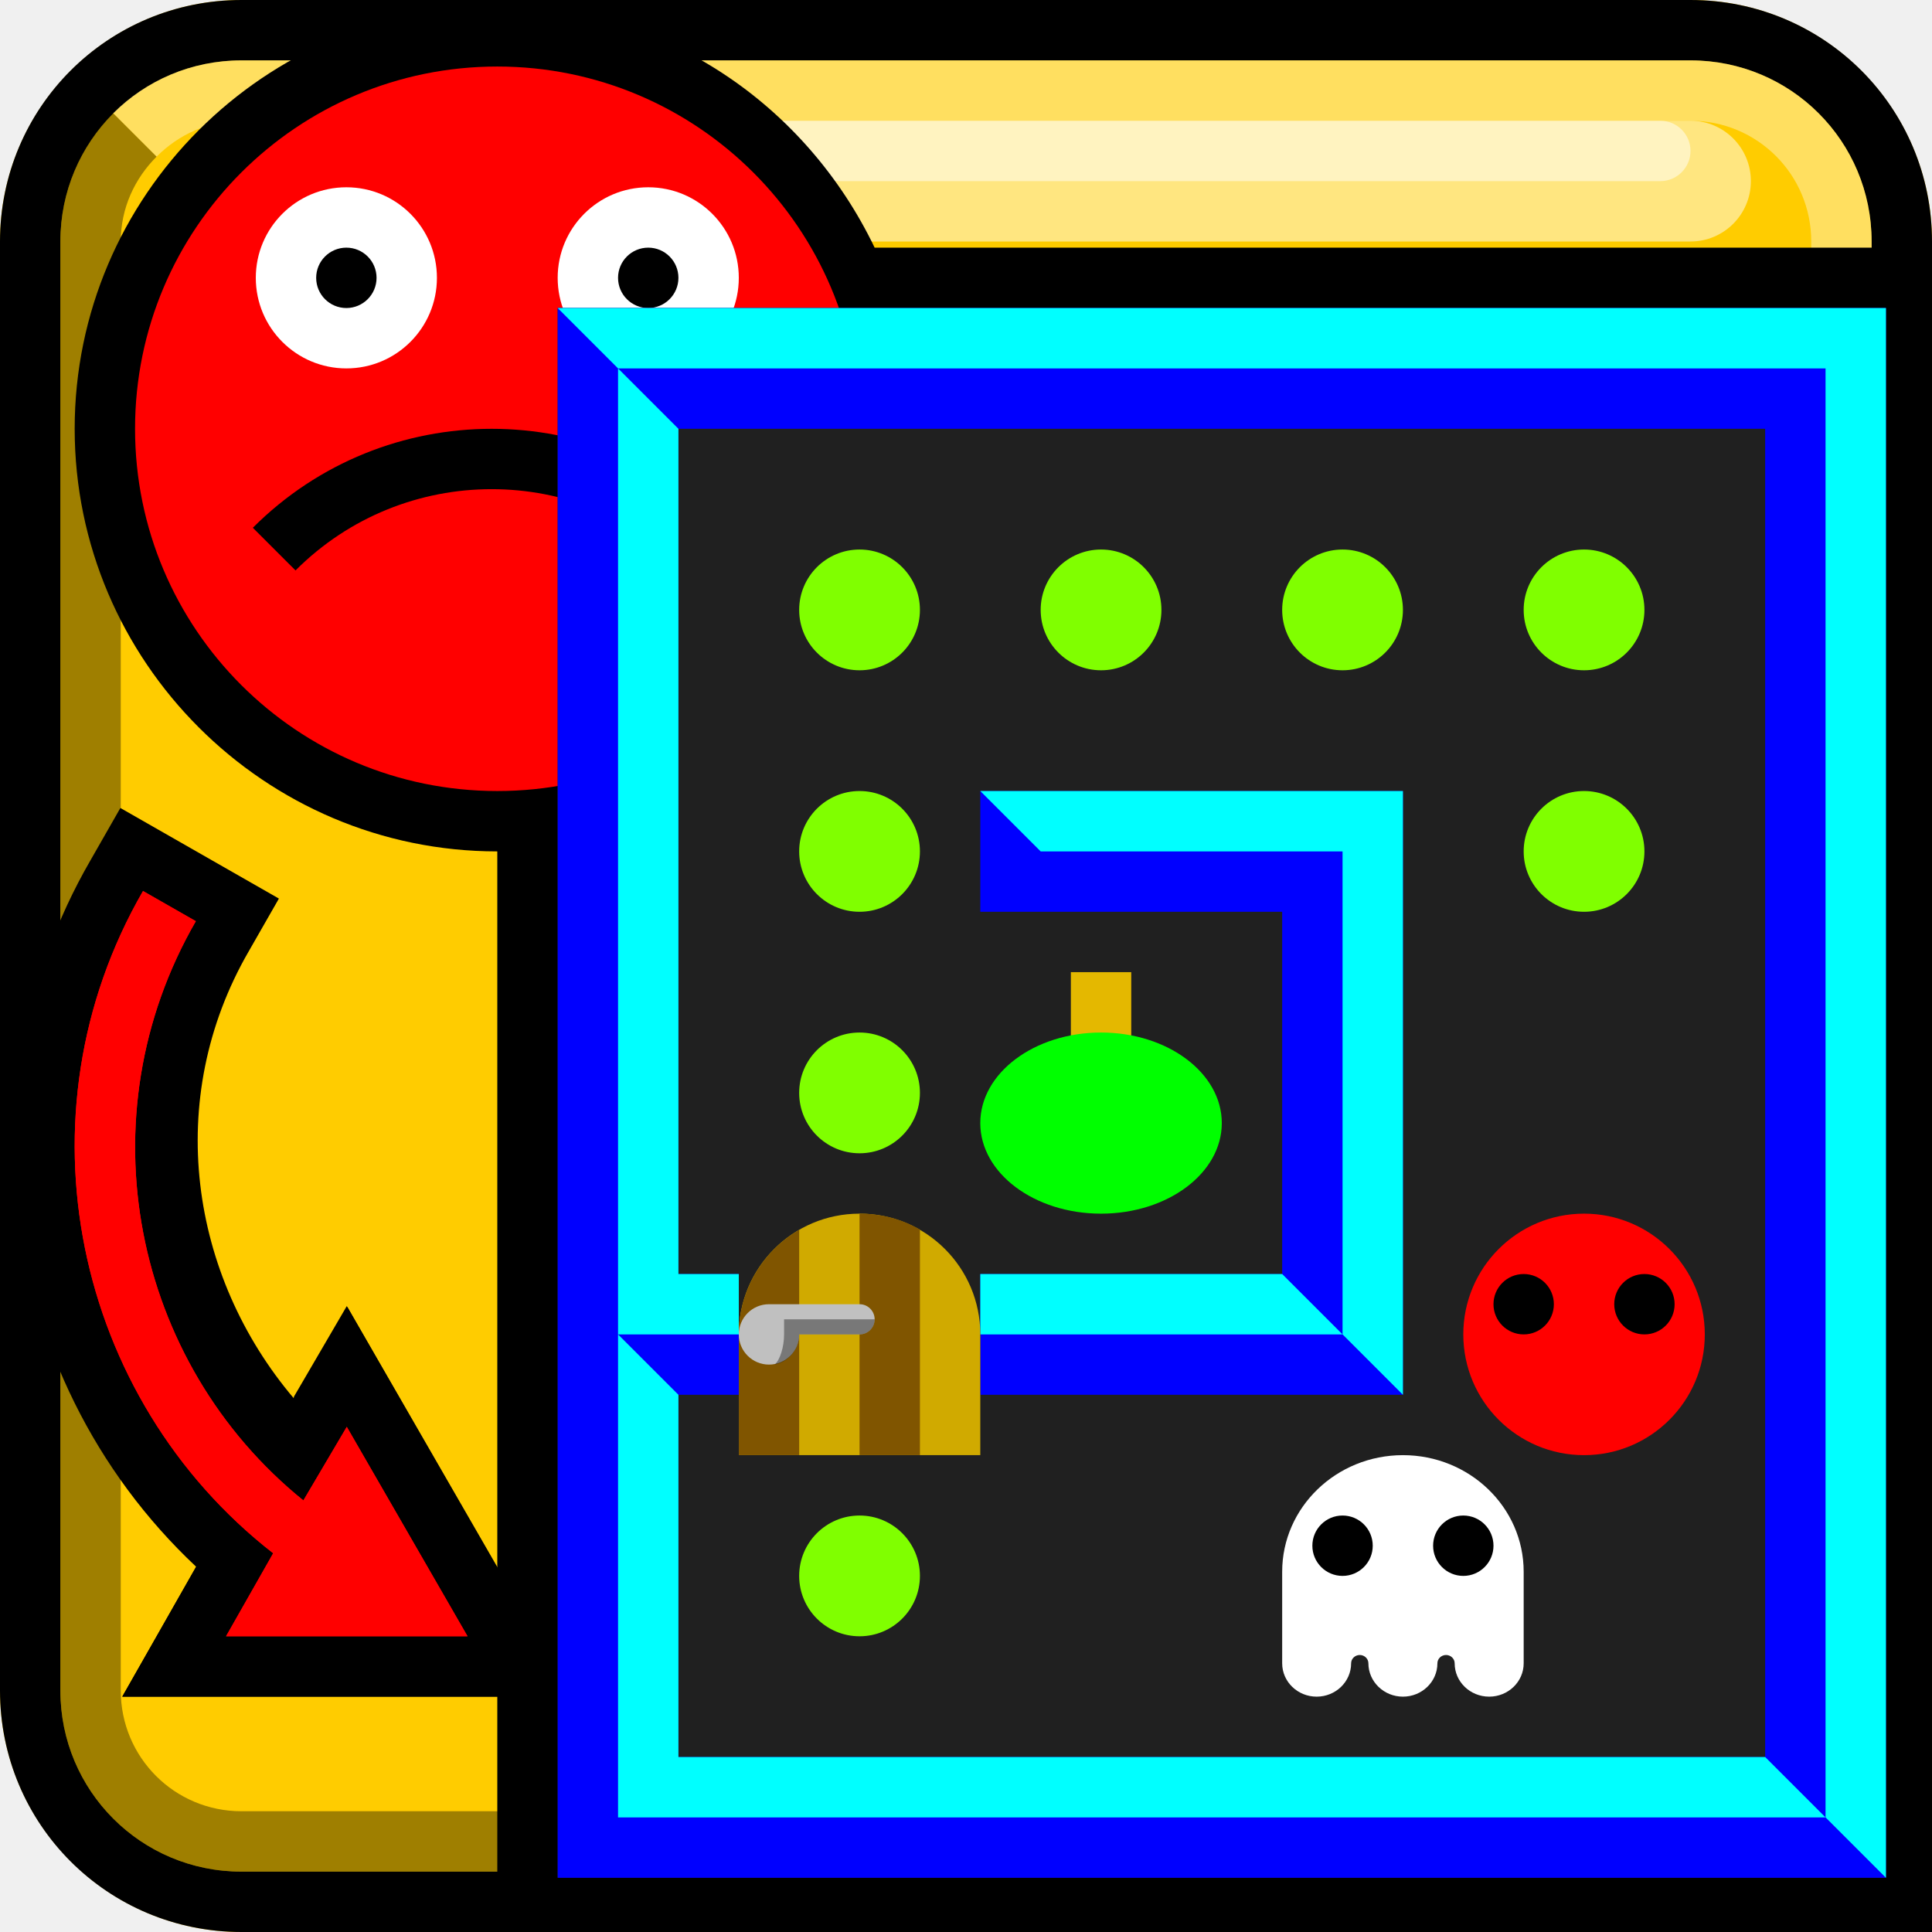
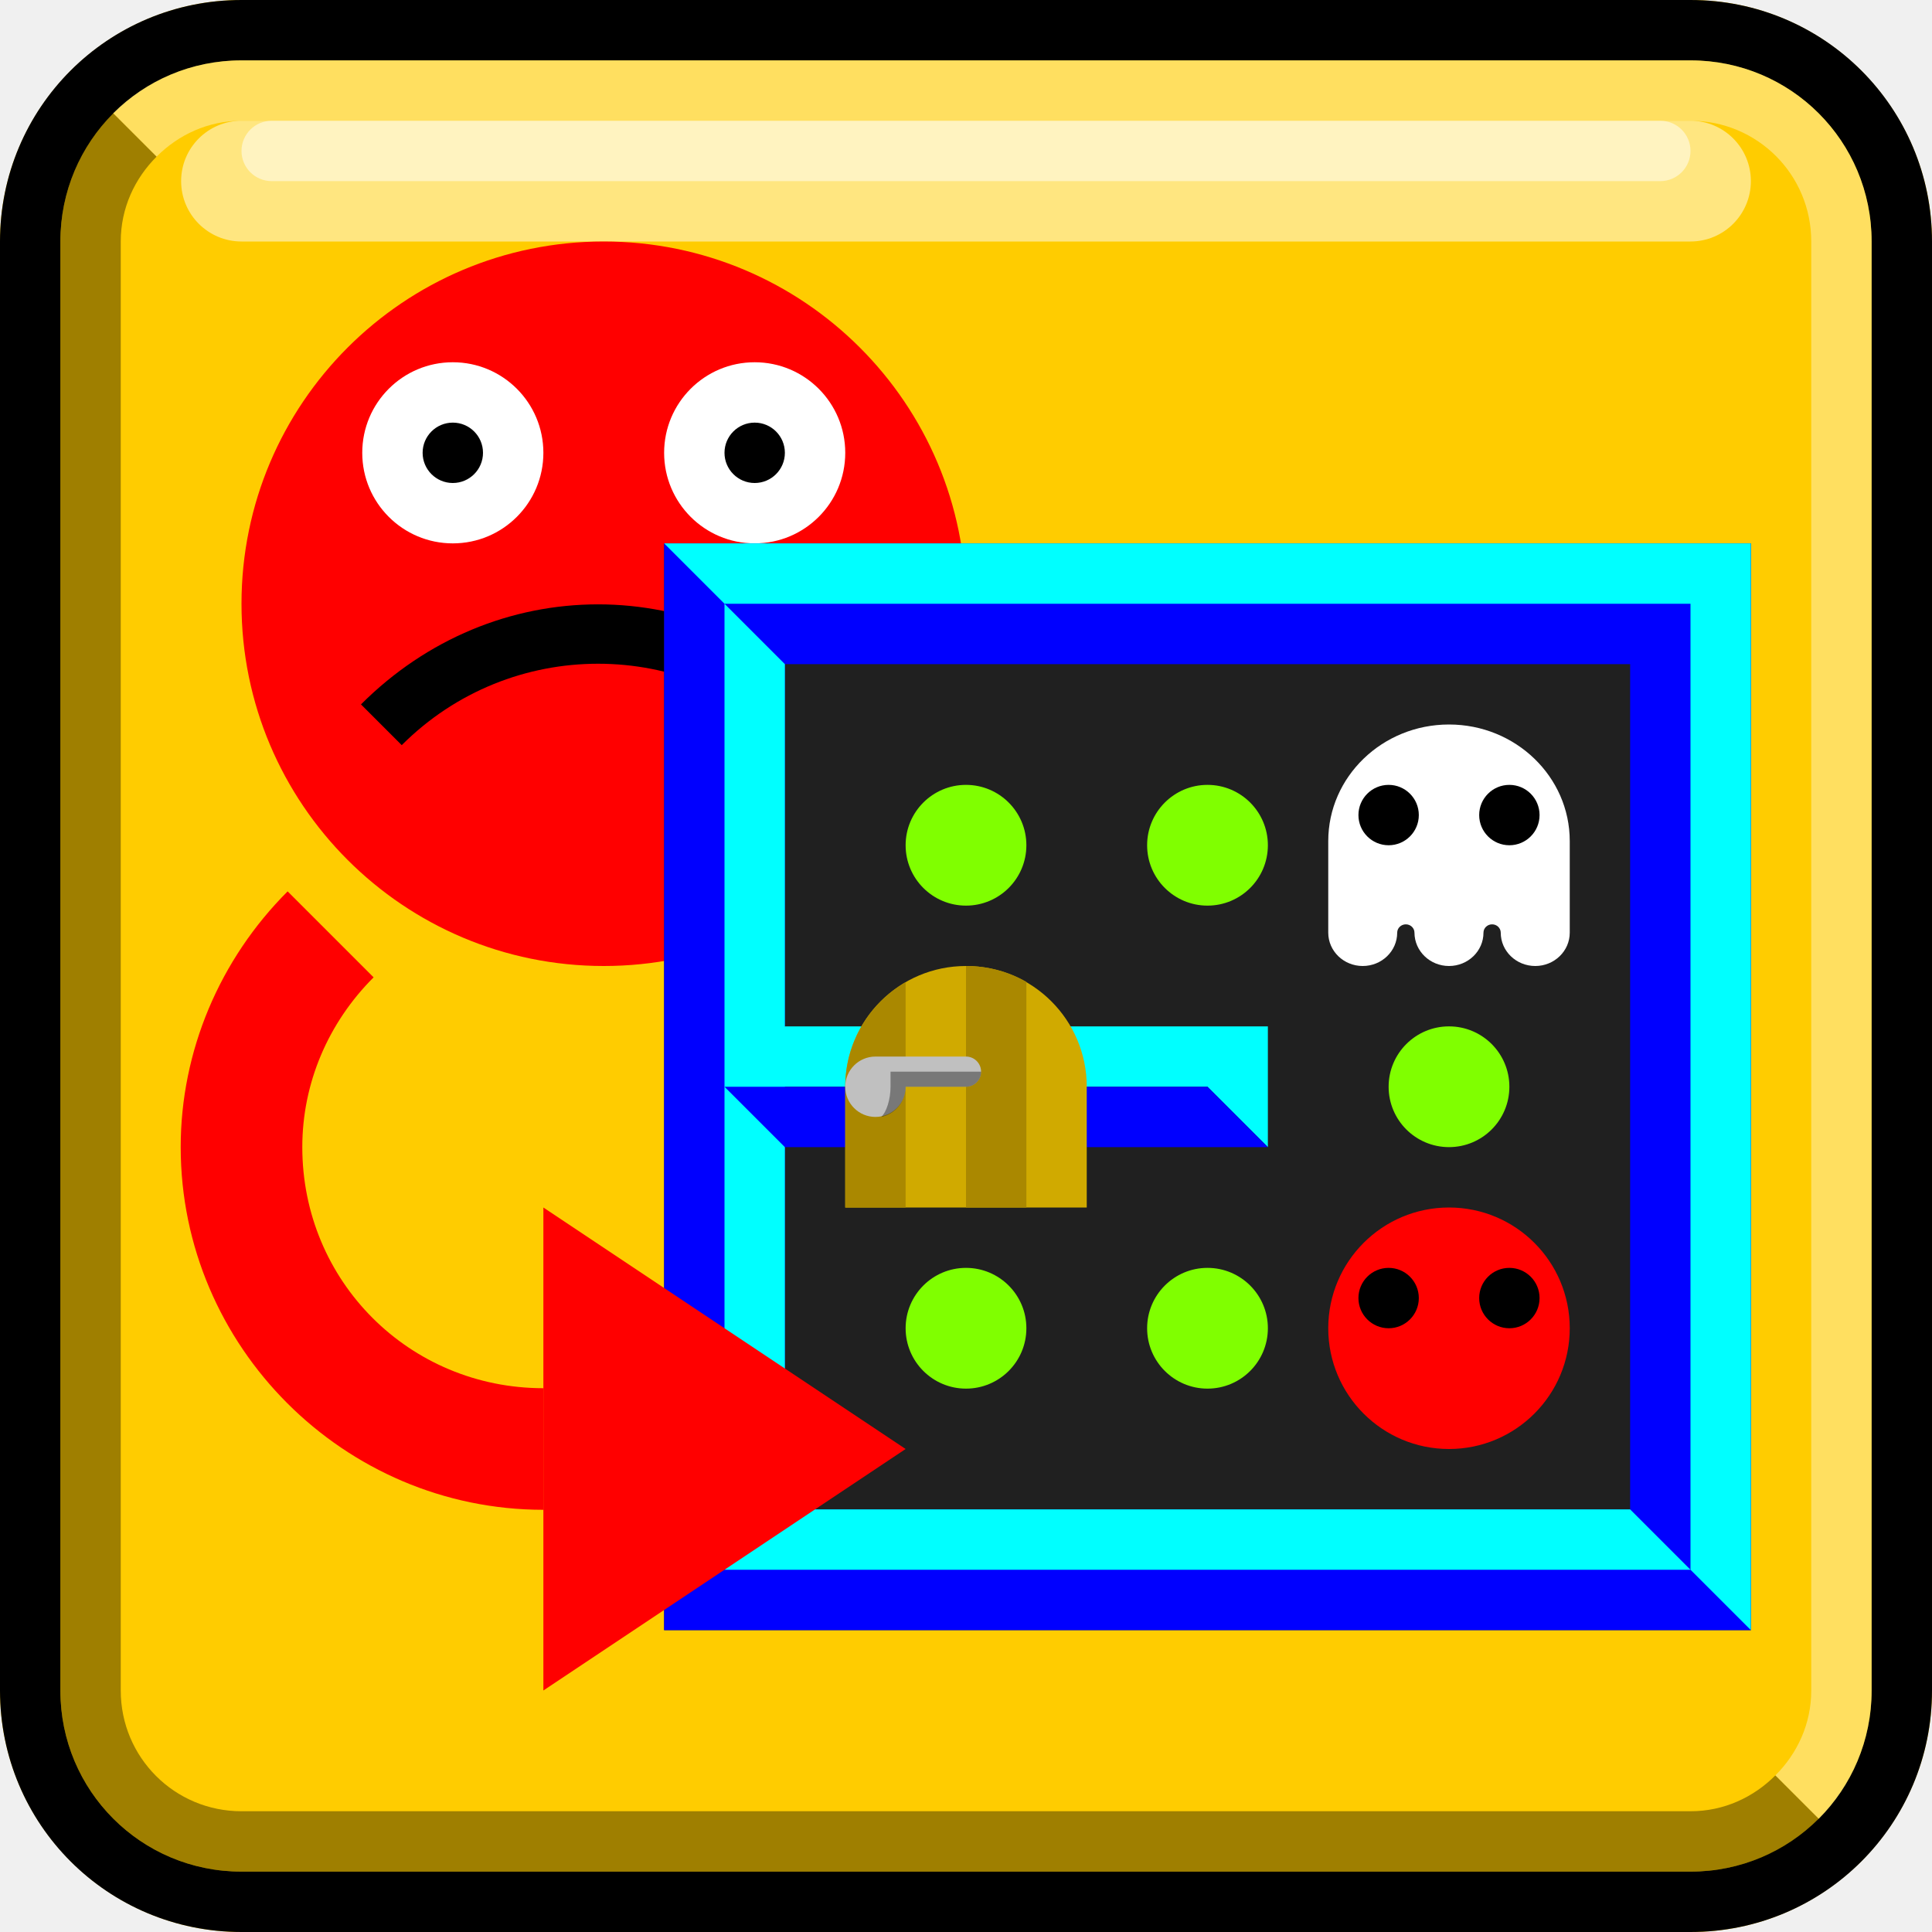
<svg xmlns="http://www.w3.org/2000/svg" xmlns:xlink="http://www.w3.org/1999/xlink" width="32" height="32" id="svg4150" version="1.1" viewBox="0 0 32 32">
-   <defs id="defs4152" />
+   <defs id="defs4152">
+     <marker orient="auto" refY="0.0" refX="0.0" id="Arrow2Sstart" style="overflow:visible">
+       <path id="path30837" style="fill-rule:evenodd;stroke-width:0.625;stroke-linejoin:round" d="M 8.719,4.034 L -2.207,0.016 L 8.719,-4.002 C 6.973,-1.63 6.983,1.616 8.719,4.034 z " transform="scale(0.3) translate(-2.3,0)" />
+     </marker>
+     <marker orient="auto" refY="0.0" refX="0.0" id="Arrow2Mstart" style="overflow:visible">
+       <path id="path30831" style="fill-rule:evenodd;stroke-width:0.625;stroke-linejoin:round" d="M 8.719,4.034 L -2.207,0.016 L 8.719,-4.002 C 6.973,-1.63 6.983,1.616 8.719,4.034 z " transform="scale(0.6) translate(0,0)" />
+     </marker>
+     <marker orient="auto" refY="0.0" refX="0.0" id="Arrow2Lstart" style="overflow:visible">
+       <path id="path30825" style="fill-rule:evenodd;stroke-width:0.625;stroke-linejoin:round" d="M 8.719,4.034 L -2.207,0.016 L 8.719,-4.002 C 6.973,-1.63 6.983,1.616 8.719,4.034 z " transform="scale(1.1) translate(1,0)" />
+     </marker>
+     <marker orient="auto" refY="0.0" refX="0.0" id="Arrow2Lend" style="overflow:visible;">
+       <path id="path30828" style="fill-rule:evenodd;stroke-width:0.625;stroke-linejoin:round;" d="M 8.719,4.034 L -2.207,0.016 L 8.719,-4.002 C 6.973,-1.63 6.983,1.616 8.719,4.034 z " transform="scale(1.1) rotate(180) translate(1,0)" />
+     </marker>
+   </defs>
  <g id="layer1">
    <g id="g8228">
      <rect style="fill:#fc0;fill-opacity:1;stroke:none" id="rect3767" width="32" height="32" x="0" y="0" ry="4" />
      <path id="rect2997" d="M 1.875,1.875 C 1.333,2.417 1,3.169 1,4 l 0,24 c 0,1.662 1.338,3 3,3 l 24,0 c 0.831,0 1.583,-0.333 2.125,-0.875 L 29.406,29.406 C 29.045,29.768 28.554,30 28,30 L 4,30 C 2.892,30 2,29.108 2,28 L 2,4 C 2,3.446 2.232,2.955 2.594,2.594 L 1.875,1.875 z" style="fill:black;fill-opacity:0.376;stroke:none" />
      <path id="rect2993" d="M 4,0 C 1.784,0 0,1.784 0,4 l 0,24 c 0,2.216 1.784,4 4,4 l 24,0 c 2.216,0 4,-1.784 4,-4 L 32,4 C 32,1.784 30.216,0 28,0 L 4,0 z m 0,1 24,0 c 1.662,0 3,1.338 3,3 l 0,24 c 0,1.662 -1.338,3 -3,3 L 4,31 C 2.338,31 1,29.662 1,28 L 1,4 C 1,2.338 2.338,1 4,1 z" style="fill:black;fill-opacity:1;stroke:none" />
      <path id="rect3774" d="M 4,1 C 3.169,1 2.417,1.333 1.875,1.875 L 2.594,2.594 C 2.955,2.232 3.446,2 4,2 l 24,0 c 1.108,0 2,0.892 2,2 l 0,24 c 0,0.554 -0.232,1.045 -0.594,1.406 L 30.125,30.125 C 30.667,29.583 31,28.831 31,28 L 31,4 C 31,2.338 29.662,1 28,1 L 4,1 z" style="fill:white;fill-opacity:0.376;stroke:none" />
      <rect rx="1" ry="1" y="2" x="3" height="2" width="26" id="rect3793" style="fill:white;fill-opacity:0.502;stroke:none" />
      <rect rx="0.5" ry="0.5" y="2" x="4" height="1" width="24" id="rect3795" style="fill:white;fill-opacity:0.502;stroke:none" />
    </g>
  </g>
  <g id="layer2" style="display:inline">
-     <g transform="translate(0.2368635,0.1018918)" id="g3729">
-       <g style="stroke:#000000;stroke-width:2;stroke-miterlimit:4;stroke-dasharray:none;stroke-opacity:1" transform="matrix(1.000021,0,0,1,-1.243181,1.25)" id="g2948">
-         <path style="color:#000000;font-style:normal;font-variant:normal;font-weight:normal;font-stretch:normal;font-size:medium;line-height:normal;font-family:'Bitstream Vera Sans';-inkscape-font-specification:'Bitstream Vera Sans';text-indent:0;text-align:start;text-decoration:none;text-decoration-line:none;letter-spacing:normal;word-spacing:normal;text-transform:none;direction:ltr;block-progression:tb;writing-mode:lr-tb;text-anchor:start;display:inline;overflow:visible;visibility:visible;fill:#ff0000;fill-opacity:1;stroke:#000000;stroke-width:2;stroke-miterlimit:4;stroke-dasharray:none;stroke-opacity:1;marker:none;enable-background:accumulate" d="M 3.375,13.406 C 1.23,17.122 2.236,21.809 5.531,24.375 L 4.75,25.75 l 4,0 -2,-3.469 L 6.031,23.5 C 3.206,21.218 2.376,17.151 4.25,13.906 l -0.875,-0.5 z" id="path2950" />
-         <path id="path2952" d="m 3,12.031 -0.5,0.875 C 0.262,16.783 1.186,21.543 4.312,24.5 l -1.281,2.25 7.438,0 -3.719,-6.469 -0.875,1.5 0,0.031 C 4.15,19.777 3.71,16.857 5.125,14.406 l 0.5,-0.875 -2.625,-1.5 z" style="color:#000000;font-style:normal;font-variant:normal;font-weight:normal;font-stretch:normal;font-size:medium;line-height:normal;font-family:'Bitstream Vera Sans';-inkscape-font-specification:'Bitstream Vera Sans';text-indent:0;text-align:start;text-decoration:none;text-decoration-line:none;letter-spacing:normal;word-spacing:normal;text-transform:none;direction:ltr;block-progression:tb;writing-mode:lr-tb;text-anchor:start;display:inline;overflow:visible;visibility:visible;fill:#000000;fill-opacity:1;fill-rule:nonzero;stroke:none;stroke-width:2;marker:none;enable-background:accumulate" />
+     <g id="g2920" transform="translate(36,-1)" style="stroke:black;stroke-width:2;stroke-miterlimit:4;stroke-opacity:1;stroke-dasharray:none" />
+     <g id="g5327" transform="translate(36,0)" />
+     <g id="g5348" transform="translate(36,0)" />
+     <g id="g30762" transform="translate(0,-1)">
+       <g transform="translate(2,3)" id="g3644">
+         <circle r="2.5" cy="4.5" cx="4.5" style="fill:red;fill-opacity:1;fill-rule:nonzero;stroke:none" id="path2854" transform="matrix(2.4,0,0,2.4,-2.8,-2.8)" d="M 7,4.5 C 7,5.881 5.881,7 4.5,7 3.119,7 2,5.881 2,4.5 2,3.119 3.119,2 4.5,2 5.881,2 7,3.119 7,4.5 z" />
      </g>
-       <g transform="matrix(1.000021,0,0,1,-1.243181,1.25)" id="g5234">
-         <path id="path3656" d="M 3.375,13.406 C 1.23,17.122 2.236,21.809 5.531,24.375 L 4.75,25.75 l 4,0 -2,-3.469 L 6.031,23.5 C 3.206,21.218 2.376,17.151 4.25,13.906 l -0.875,-0.5 z" style="color:#000000;font-style:normal;font-variant:normal;font-weight:normal;font-stretch:normal;font-size:medium;line-height:normal;font-family:'Bitstream Vera Sans';-inkscape-font-specification:'Bitstream Vera Sans';text-indent:0;text-align:start;text-decoration:none;text-decoration-line:none;letter-spacing:normal;word-spacing:normal;text-transform:none;direction:ltr;block-progression:tb;writing-mode:lr-tb;text-anchor:start;display:inline;overflow:visible;visibility:visible;fill:#ff0000;fill-opacity:1;stroke:none;stroke-width:1;marker:none;enable-background:accumulate" />
-         <path style="color:#000000;font-style:normal;font-variant:normal;font-weight:normal;font-stretch:normal;font-size:medium;line-height:normal;font-family:'Bitstream Vera Sans';-inkscape-font-specification:'Bitstream Vera Sans';text-indent:0;text-align:start;text-decoration:none;text-decoration-line:none;letter-spacing:normal;word-spacing:normal;text-transform:none;direction:ltr;block-progression:tb;writing-mode:lr-tb;text-anchor:start;display:inline;overflow:visible;visibility:visible;fill:#ff0000;fill-opacity:1;stroke:none;stroke-width:1;marker:none;enable-background:accumulate" d="M 3.375,13.406 C 1.23,17.122 2.236,21.809 5.531,24.375 L 4.75,25.75 l 4,0 -2,-3.469 L 6.031,23.5 C 3.206,21.218 2.376,17.151 4.25,13.906 l -0.875,-0.5 z" id="path2946" />
+       <circle r="1.5" cy="5.5" cx="5.5" transform="translate(2,3)" id="path3630" style="fill:white;fill-opacity:1;fill-rule:nonzero;stroke:none" d="M 7,5.5 C 7,6.328 6.328,7 5.5,7 4.672,7 4,6.328 4,5.5 4,4.672 4.672,4 5.5,4 6.328,4 7,4.672 7,5.5 z" />
+       <circle r="1.5" cy="5.5" cx="5.5" transform="translate(7,3)" style="fill:white;fill-opacity:1;fill-rule:nonzero;stroke:none" id="path3632" d="M 7,5.5 C 7,6.328 6.328,7 5.5,7 4.672,7 4,6.328 4,5.5 4,4.672 4.672,4 5.5,4 6.328,4 7,4.672 7,5.5 z" />
+       <circle r="0.5" cy="5.5" cx="5.5" transform="translate(2,3)" id="path3634" style="fill:black;fill-opacity:1;fill-rule:nonzero;stroke:none" d="M 6,5.5 C 6,5.776 5.776,6 5.5,6 5.224,6 5,5.776 5,5.5 5,5.224 5.224,5 5.5,5 5.776,5 6,5.224 6,5.5 z" />
+       <circle r="0.5" cy="5.5" cx="5.5" transform="translate(7,3)" style="fill:black;fill-opacity:1;fill-rule:nonzero;stroke:none" id="path3636" d="M 6,5.5 C 6,5.776 5.776,6 5.5,6 5.224,6 5,5.776 5,5.5 5,5.224 5.224,5 5.5,5 5.776,5 6,5.224 6,5.5 z" />
+       <path style="font-size:medium;font-style:normal;font-variant:normal;font-weight:normal;font-stretch:normal;text-indent:0;text-align:start;text-decoration:none;line-height:normal;letter-spacing:normal;word-spacing:normal;text-transform:none;direction:ltr;block-progression:tb;writing-mode:lr-tb;text-anchor:start;baseline-shift:baseline;color:black;fill:black;fill-opacity:1;stroke:none;stroke-width:0.509;marker:none;visibility:visible;display:inline;overflow:visible;enable-background:accumulate;font-family:Sans;-inkscape-font-specification:Sans" d="m 9.906,11.01 c -1.433,0 -2.837,0.567 -3.927,1.657 l 0.675,0.675 c 1.798,-1.798 4.706,-1.798 6.504,0 l 0.675,-0.675 C 12.743,11.577 11.338,11.01 9.906,11.01 z" id="path5243" />
+     </g>
+     <g id="g30771" transform="translate(1,0)">
+       <rect y="9" x="10" height="18" width="18" id="rect3628" style="fill:#202020;fill-opacity:1;fill-rule:nonzero;stroke:none" />
+       <g transform="translate(30,8)" id="g3388">
+         <circle r="2" cy="14" cx="26" style="fill:red;fill-opacity:1;fill-rule:nonzero;stroke:none" id="path3241" transform="translate(-33,0)" d="m 28,14 c 0,1.105 -0.895,2 -2,2 -1.105,0 -2,-0.895 -2,-2 0,-1.105 0.895,-2 2,-2 1.105,0 2,0.895 2,2 z" />
+         <circle r="0.5" cy="13.5" cx="25.5" style="fill:black;fill-opacity:1;fill-rule:nonzero;stroke:none" id="path3243" transform="translate(-33.5,0)" d="M 26,13.5 C 26,13.776 25.776,14 25.5,14 25.224,14 25,13.776 25,13.5 25,13.224 25.224,13 25.5,13 c 0.276,0 0.5,0.224 0.5,0.5 z" />
+         <circle r="0.5" cy="13.5" cx="26.5" style="fill:black;fill-opacity:1;fill-rule:nonzero;stroke:none" id="path3245" transform="translate(-32.5,0)" d="M 27,13.5 C 27,13.776 26.776,14 26.5,14 26.224,14 26,13.776 26,13.5 26,13.224 26.224,13 26.5,13 c 0.276,0 0.5,0.224 0.5,0.5 z" />
      </g>
-       <g style="stroke:#000000;stroke-width:2;stroke-miterlimit:4;stroke-dasharray:none;stroke-opacity:1" transform="translate(0,-1)" id="g2920">
-         <path id="path2922" d="M 8,1 C 4.146,1 1,4.146 1,8 c 0,3.854 3.146,7 7,7 L 8,33 32,33 32,5 14.25,5 C 13.12,2.647 10.774,1 8,1 Z" style="color:#000000;font-style:normal;font-variant:normal;font-weight:normal;font-stretch:normal;font-size:medium;line-height:normal;font-family:'Bitstream Vera Sans';-inkscape-font-specification:'Bitstream Vera Sans';text-indent:0;text-align:start;text-decoration:none;text-decoration-line:none;letter-spacing:normal;word-spacing:normal;text-transform:none;direction:ltr;block-progression:tb;writing-mode:lr-tb;text-anchor:start;display:inline;overflow:visible;visibility:visible;fill:#000000;fill-opacity:1;fill-rule:nonzero;stroke:none;stroke-width:2;marker:none;enable-background:accumulate" />
+       <path id="rect3371" d="m 10,9 0,18 18,0 0,-18 z m 2,2 14,0 0,14 c -6,0 -8,0 -14,0 l 0,2 1,0 0,-2 -1,0 z" style="fill:blue;fill-opacity:1;fill-rule:nonzero;stroke:none" />
+       <circle r="1" cy="6" cx="6" transform="translate(9,8)" id="path2409" style="fill:#80ff00;fill-opacity:1;fill-rule:nonzero;stroke:none" d="M 7,6 C 7,6.552 6.552,7 6,7 5.448,7 5,6.552 5,6 5,5.448 5.448,5 6,5 6.552,5 7,5.448 7,6 z" />
+       <path id="path2897" d="m 10,9 1,1 16,0 0,16 1,1 0,-18 z" style="fill:aqua;fill-opacity:1;fill-rule:nonzero;stroke:none" />
+       <path id="path2899" d="m 11,10 1,1 0,14 -1,1 z" style="fill:aqua;fill-opacity:1;fill-rule:nonzero;stroke:none" />
+       <path id="path2903" d="m 12,17 8,0 0,2 -1,-1 -8,0 z" style="fill:aqua;fill-opacity:1;fill-rule:nonzero;stroke:none" />
+       <path id="path2905" d="m 12,25 14,0 1,1 -16,0 z" style="fill:aqua;fill-opacity:1;fill-rule:nonzero;stroke:none" />
+       <g id="g3721" transform="translate(6,-12)">
+         <path style="fill:white;fill-opacity:1;fill-rule:nonzero;stroke:none" d="M 17,24 C 15.896,24 15,24.865 15,25.931 l 0,1.517 C 15,27.753 15.256,28 15.571,28 c 0.315,0 0.571,-0.247 0.571,-0.552 0,-0.076 0.064,-0.138 0.143,-0.138 0.079,0 0.143,0.062 0.143,0.138 C 16.429,27.753 16.685,28 17,28 c 0.315,0 0.571,-0.247 0.571,-0.552 0,-0.076 0.064,-0.138 0.143,-0.138 0.079,0 0.143,0.062 0.143,0.138 C 17.857,27.753 18.113,28 18.429,28 18.744,28 19,27.753 19,27.448 l 0,-1.517 C 19,24.865 18.104,24 17,24 z" id="path2857" />
+         <circle r="0.5" cy="25.5" cx="16.5" style="fill:black;fill-opacity:1;fill-rule:nonzero;stroke:none" id="path3717" transform="translate(-0.5,0)" d="M 17,25.5 C 17,25.776 16.776,26 16.5,26 16.224,26 16,25.776 16,25.5 16,25.224 16.224,25 16.5,25 c 0.276,0 0.5,0.224 0.5,0.5 z" />
+         <circle r="0.5" cy="25.5" cx="16.5" transform="translate(1.5,0)" id="path3719" style="fill:black;fill-opacity:1;fill-rule:nonzero;stroke:none" d="M 17,25.5 C 17,25.776 16.776,26 16.5,26 16.224,26 16,25.776 16,25.5 16,25.224 16.224,25 16.5,25 c 0.276,0 0.5,0.224 0.5,0.5 z" />
      </g>
-       <g transform="translate(0,-1)" id="g3644">
-         <circle r="2.5" cy="4.5" cx="4.5" style="fill:#ff0000;fill-opacity:1;fill-rule:nonzero;stroke:none" id="path2854" transform="matrix(2.4,0,0,2.4,-2.8,-2.8)" />
+       <path id="path30153" d="m 11,18 1,1 8,0 -1,-1 z" style="fill:blue;fill-opacity:1;stroke:none" />
+       <g transform="translate(1,-4)" id="g3800">
+         <path style="fill:#d0aa00;fill-opacity:1;fill-rule:nonzero;stroke:none" d="m 14,20 c -1.105,0 -2,0.895 -2,2 l 0,2 2,0 2,0 0,-2 c 0,-1.105 -0.895,-2 -2,-2 z" id="path2923" />
+         <path style="fill:#a80;fill-opacity:1;fill-rule:nonzero;stroke:none" d="M 13,20.268 C 12.403,20.614 12,21.26 12,22 l 0,2 1,0 0,-3.732 z" id="path3728" />
+         <path style="fill:#a80;fill-opacity:1;fill-rule:nonzero;stroke:none" d="m 14,20 0,4 1,0 0,-3.737 C 14.705,20.093 14.365,20 14,20 z" id="path3733" />
+         <path style="fill:silver;fill-opacity:1;fill-rule:nonzero;stroke:none" d="m 12.5,21.5 c -0.276,0 -0.5,0.224 -0.5,0.5 0,0.276 0.224,0.5 0.5,0.5 0.276,0 0.5,-0.224 0.5,-0.5 l 1,0 c 0.138,0 0.25,-0.112 0.25,-0.25 0,-0.138 -0.112,-0.25 -0.25,-0.25 l -1.5,0 z" id="path3738" />
+         <path style="fill:black;fill-opacity:0.376;fill-rule:nonzero;stroke:none" d="m 12.75,21.75 0,0.25 c 0,0.207 -0.067,0.424 -0.156,0.5 C 12.832,22.452 13,22.241 13,22 l 1,0 c 0.138,0 0.25,-0.112 0.25,-0.25 l -0.25,0 -1.25,0 z" id="path3756" />
      </g>
-       <circle r="1.5" cy="5.5" cx="5.5" transform="translate(0,-1)" id="path3630" style="fill:#ffffff;fill-opacity:1;fill-rule:nonzero;stroke:none" />
-       <circle r="1.5" cy="5.5" cx="5.5" transform="translate(5,-1)" style="fill:#ffffff;fill-opacity:1;fill-rule:nonzero;stroke:none" id="path3632" />
-       <circle r="0.5" cy="5.5" cx="5.5" transform="translate(0,-1)" id="path3634" style="fill:#000000;fill-opacity:1;fill-rule:nonzero;stroke:none" />
-       <circle r="0.5" cy="5.5" cx="5.5" transform="translate(5,-1)" style="fill:#000000;fill-opacity:1;fill-rule:nonzero;stroke:none" id="path3636" />
-       <path transform="matrix(1.963594,0,0,1.963699,-7.80314,-5.079083)" d="m 6.166,7.166 a 2.594,2.594 0 0 1 3.669,-1e-7" id="path5243" style="fill:none;stroke:#000000;stroke-width:0.509;stroke-linecap:butt;stroke-linejoin:miter;stroke-miterlimit:4;stroke-dasharray:none;stroke-opacity:1" />
-       <rect y="5" x="9" height="26" width="22" id="rect3628" style="fill:#202020;fill-opacity:1;fill-rule:nonzero;stroke:none" />
-       <g transform="translate(33,8)" id="g3388">
-         <circle r="2" cy="14" cx="26" style="fill:#ff0000;fill-opacity:1;fill-rule:nonzero;stroke:none" id="path3241" transform="translate(-33,0)" />
-         <circle r="0.5" cy="13.5" cx="25.5" style="fill:#000000;fill-opacity:1;fill-rule:nonzero;stroke:none" id="path3243" transform="translate(-33.5,0)" />
-         <circle r="0.5" cy="13.5" cx="26.5" style="fill:#000000;fill-opacity:1;fill-rule:nonzero;stroke:none" id="path3245" transform="translate(-32.5,0)" />
-       </g>
-       <use height="32" width="32" transform="translate(0,4)" id="use3229" xlink:href="#path2409" y="0" x="0" />
-       <use height="32" width="32" transform="translate(0,16)" id="use3237" xlink:href="#path2409" y="0" x="0" />
-       <use x="0" y="0" xlink:href="#path2409" id="use3239" transform="translate(0,8)" width="32" height="32" />
-       <g id="g3399">
-         <path style="fill:#e4b800;fill-opacity:1;fill-rule:nonzero;stroke:none" d="m 17.5,16 0,2 1,0 0,-2 -1,0 z" id="path3262" />
-         <ellipse ry="1.664" rx="1.869" cy="14.664" cx="14.131" style="fill:#00ff00;fill-opacity:1;fill-rule:nonzero;stroke:none" id="path3260" transform="matrix(1.070175,0,0,0.9014778,2.877194,5.280788)" />
-       </g>
-       <path id="rect3371" d="m 9,5 0,2 0,24 2,0 20,0 0,-2 L 31,7 31,5 9,5 Z m 2,2 18,0 0,22 -5,0 -1,0 -2,0 -1,0 -9,0 0,-6 1,0 0,-2 -1,0 0,-14 z m 5,6 0,2 5,0 0,6 -5,0 0,2 4,0 1,0 2,0 0,-8 0,-2 -7,0 z" style="fill:#0000ff;fill-opacity:1;fill-rule:nonzero;stroke:none" />
-       <circle r="1" cy="6" cx="6" transform="translate(8,4)" id="path2409" style="fill:#80ff00;fill-opacity:1;fill-rule:nonzero;stroke:none" />
-       <use x="0" y="0" xlink:href="#path2409" id="use3203" transform="translate(4,0)" width="32" height="32" />
-       <use height="32" width="32" transform="translate(8,0)" id="use3205" xlink:href="#path2409" y="0" x="0" />
-       <use height="32" width="32" transform="translate(12,0)" id="use3201" xlink:href="#path2409" y="0" x="0" />
-       <use x="0" y="0" xlink:href="#path2409" id="use3219" transform="translate(12,4)" width="32" height="32" />
-       <g id="g5327" />
-       <g id="g5348" />
-       <path id="path2897" d="m 9,5 1,1 20,0 0,24 1,1 L 31,5 9,5 Z" style="fill:#00ffff;fill-opacity:1;fill-rule:nonzero;stroke:none" />
-       <path id="path2899" d="m 10,6 1,1 0,14 1,0 0,1 -2,0 0,-16 z" style="fill:#00ffff;fill-opacity:1;fill-rule:nonzero;stroke:none" />
-       <path id="path2901" d="m 16,13 1,1 5,0 0,8 1,1 0,-10 -7,0 z" style="fill:#00ffff;fill-opacity:1;fill-rule:nonzero;stroke:none" />
-       <path id="path2903" d="m 16,21 5,0 1,1 -6,0 0,-1 z" style="fill:#00ffff;fill-opacity:1;fill-rule:nonzero;stroke:none" />
-       <path id="path2905" d="m 10,22 1,1 0,6 18,0 1,1 -20,0 0,-8 z" style="fill:#00ffff;fill-opacity:1;fill-rule:nonzero;stroke:none" />
-       <g id="g3800">
-         <path style="fill:#d0aa00;fill-opacity:1;fill-rule:nonzero;stroke:none" d="m 14,20 c -1.105,0 -2,0.895 -2,2 l 0,2 2,0 2,0 0,-2 c 0,-1.105 -0.895,-2 -2,-2 z" id="path2923" />
-         <path style="fill:#805500;fill-opacity:1;fill-rule:nonzero;stroke:none" d="M 13,20.268 C 12.403,20.614 12,21.26 12,22 l 0,2 1,0 0,-3.732 z" id="path3728" />
-         <path style="fill:#805500;fill-opacity:1;fill-rule:nonzero;stroke:none" d="m 14,20 0,4 1,0 0,-3.737 C 14.705,20.093 14.365,20 14,20 Z" id="path3733" />
-         <path style="fill:#c0c0c0;fill-opacity:1;fill-rule:nonzero;stroke:none" d="m 12.5,21.5 c -0.276,0 -0.5,0.224 -0.5,0.5 0,0.276 0.224,0.5 0.5,0.5 0.276,0 0.5,-0.224 0.5,-0.5 l 1,0 c 0.138,0 0.25,-0.112 0.25,-0.25 0,-0.138 -0.112,-0.25 -0.25,-0.25 l -1.5,0 z" id="path3738" />
-         <path style="fill:#000000;fill-opacity:0.376;fill-rule:nonzero;stroke:none" d="m 12.75,21.75 0,0.25 c 0,0.207 -0.067,0.424 -0.156,0.5 C 12.832,22.452 13,22.241 13,22 l 1,0 c 0.138,0 0.25,-0.112 0.25,-0.25 l -0.25,0 -1.25,0 z" id="path3756" />
-       </g>
-       <g id="g3721" transform="translate(6,0)">
-         <path style="fill:#ffffff;fill-opacity:1;fill-rule:nonzero;stroke:none" d="M 17,24 C 15.896,24 15,24.865 15,25.931 l 0,1.517 C 15,27.753 15.256,28 15.571,28 c 0.315,0 0.571,-0.247 0.571,-0.552 0,-0.076 0.064,-0.138 0.143,-0.138 0.079,0 0.143,0.062 0.143,0.138 C 16.429,27.753 16.685,28 17,28 c 0.315,0 0.571,-0.247 0.571,-0.552 0,-0.076 0.064,-0.138 0.143,-0.138 0.079,0 0.143,0.062 0.143,0.138 C 17.857,27.753 18.113,28 18.429,28 18.744,28 19,27.753 19,27.448 l 0,-1.517 C 19,24.865 18.104,24 17,24 Z" id="path2857" />
-         <circle r="0.5" cy="25.5" cx="16.5" style="fill:#000000;fill-opacity:1;fill-rule:nonzero;stroke:none" id="path3717" transform="translate(-0.5,0)" />
-         <circle r="0.5" cy="25.5" cx="16.5" transform="translate(1.5,0)" id="path3719" style="fill:#000000;fill-opacity:1;fill-rule:nonzero;stroke:none" />
-       </g>
+       <use height="32" width="32" transform="translate(0,8)" id="use30680" xlink:href="#path2409" y="0" x="0" />
+       <use height="32" width="32" id="use30684" transform="translate(8,4)" xlink:href="#path2409" y="0" x="0" />
+       <use id="use30688" transform="translate(4,0)" xlink:href="#path2409" y="0" x="0" width="32" height="32" />
+       <use height="32" width="32" id="use30690" transform="translate(4,8)" xlink:href="#path2409" y="0" x="0" />
    </g>
+     <path style="font-size:medium;font-style:normal;font-variant:normal;font-weight:normal;font-stretch:normal;text-indent:0;text-align:start;text-decoration:none;line-height:normal;letter-spacing:normal;word-spacing:normal;text-transform:none;direction:ltr;block-progression:tb;writing-mode:lr-tb;text-anchor:start;baseline-shift:baseline;color:black;fill:red;fill-opacity:1;stroke:none;stroke-width:1.8;marker:none;visibility:visible;display:inline;overflow:visible;enable-background:accumulate;font-family:Sans;-inkscape-font-specification:Sans" d="M 4.764,14.764 C 3.639,15.889 2.993,17.409 2.993,19 c 10e-8,3.302 2.705,6.007 6.007,6.007 l 0,-2.014 c -2.221,0 -3.993,-1.772 -3.993,-3.993 0,-1.061 0.43,-2.062 1.181,-2.812 L 4.764,14.764 z" id="path32363" />
+     <path style="fill:red;fill-opacity:1;stroke:none" d="m 9,28 0,-8 6,4 z" id="path32365" />
  </g>
</svg>
